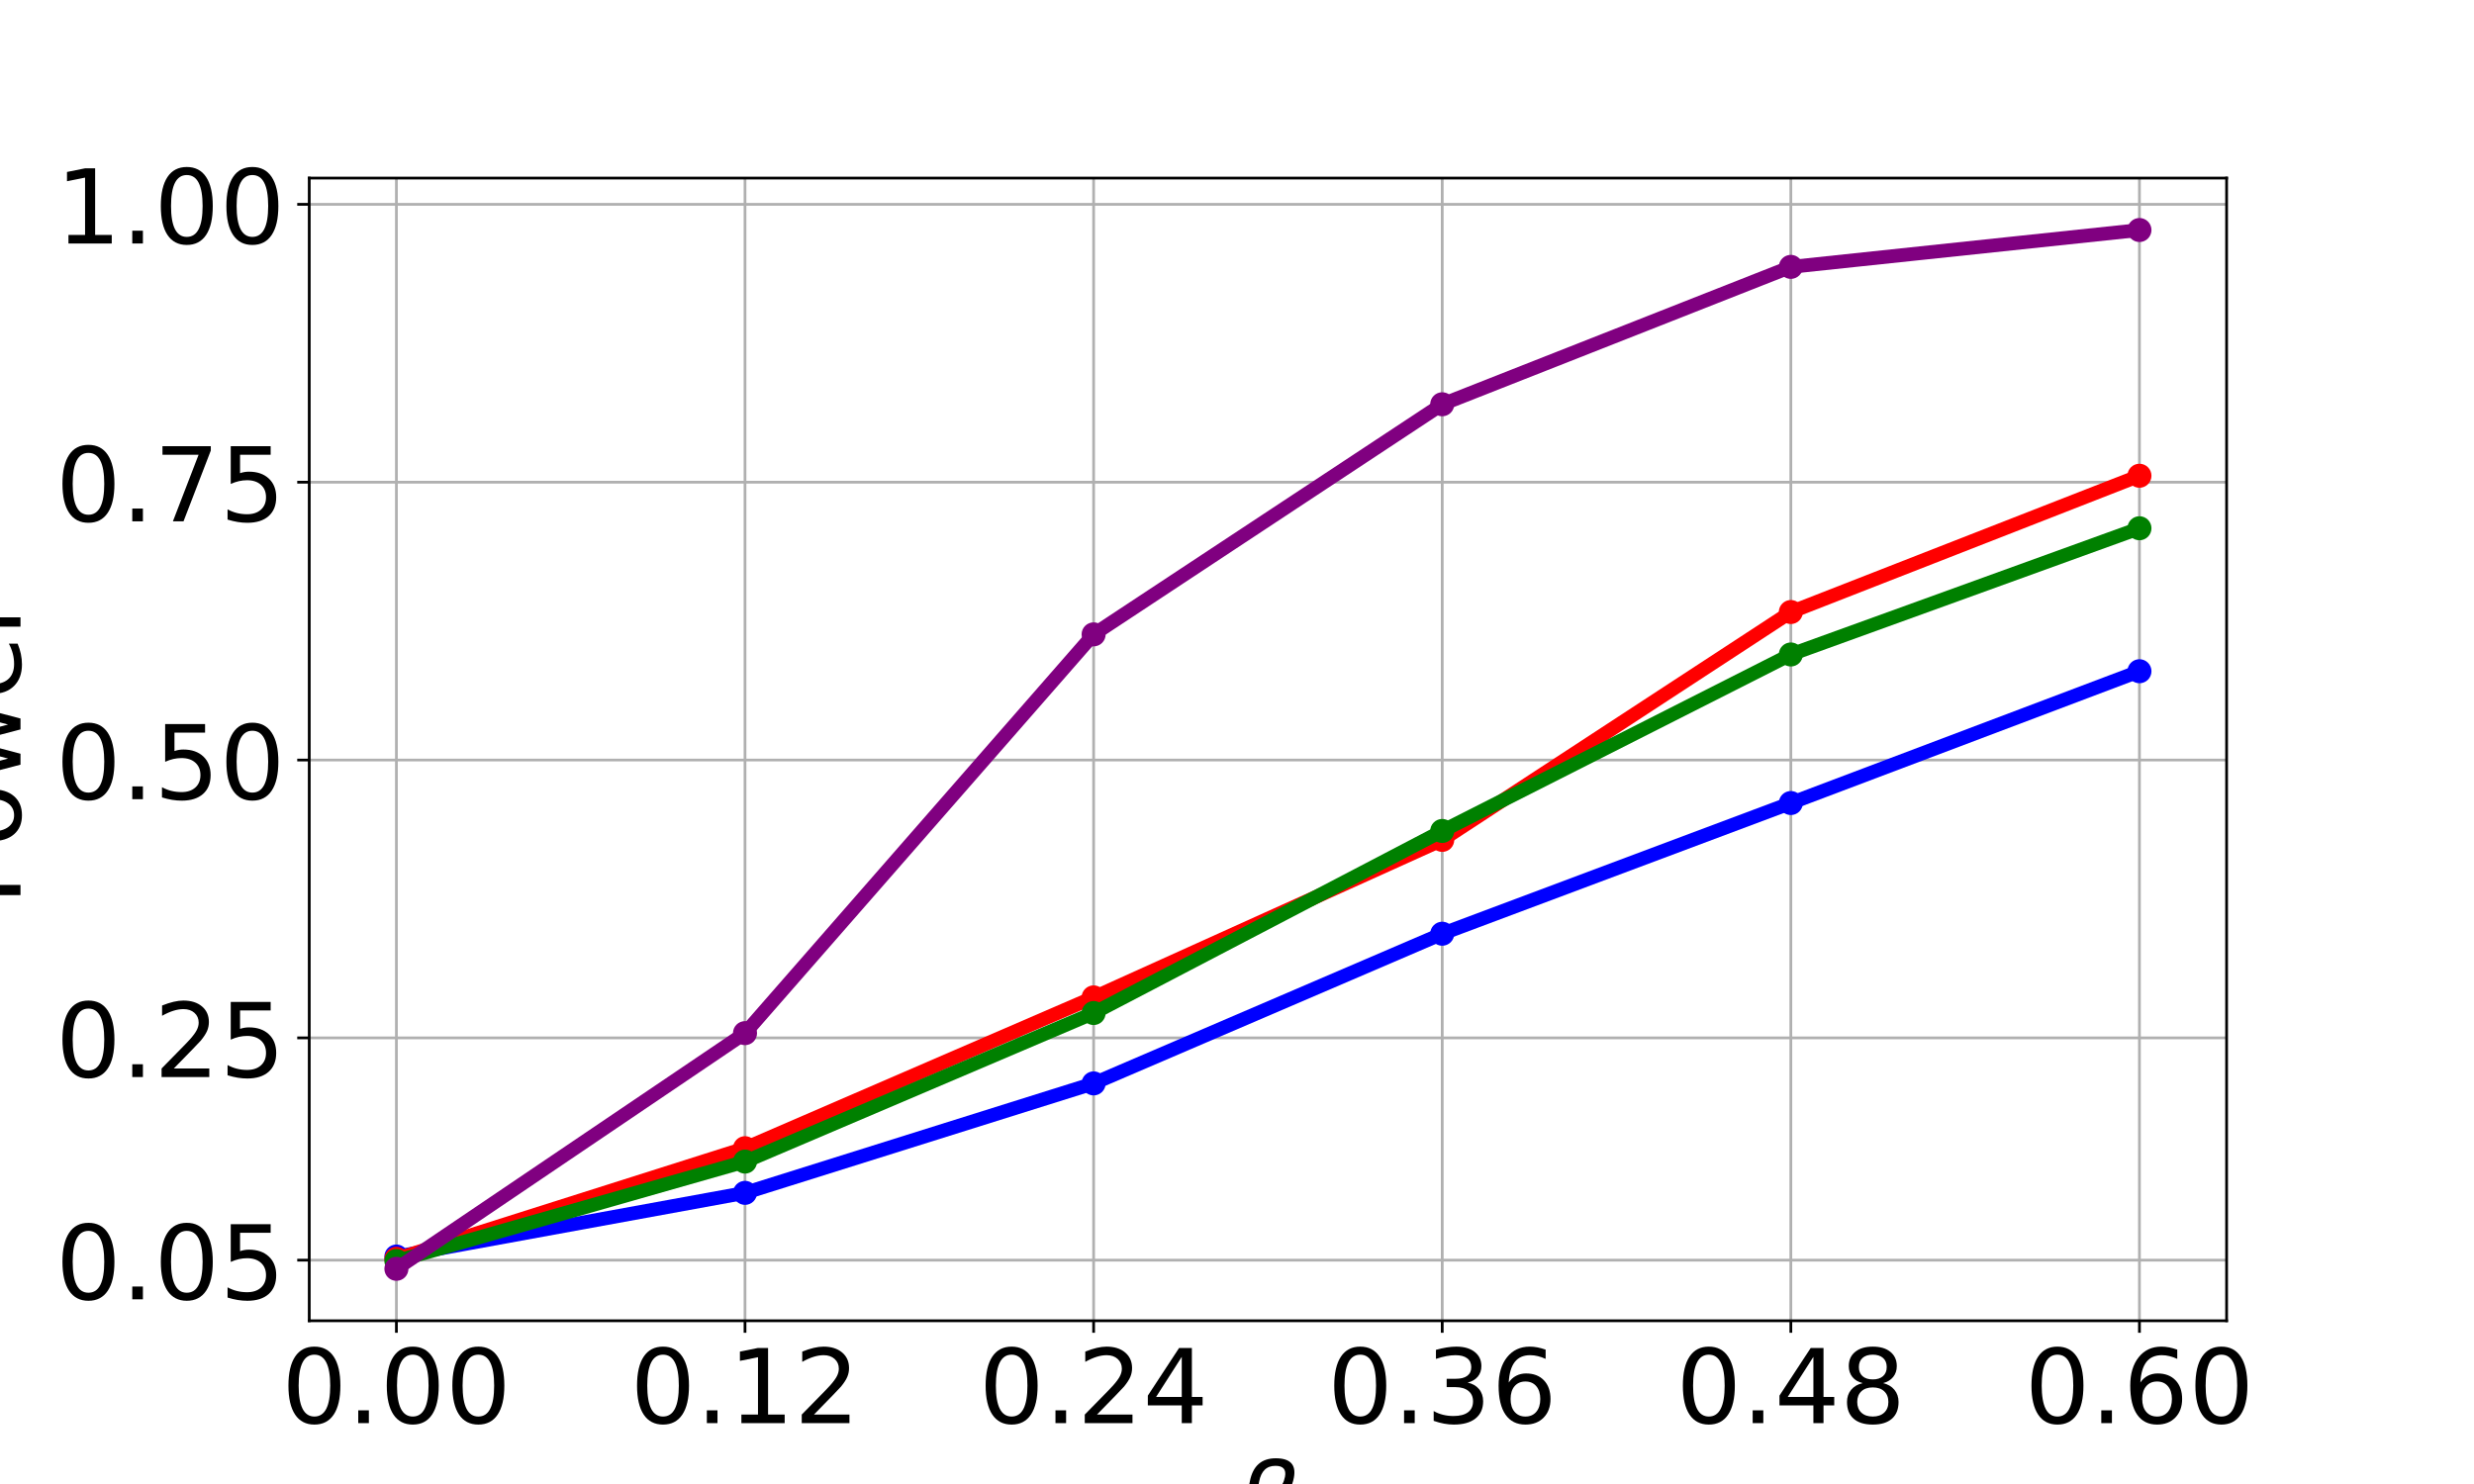
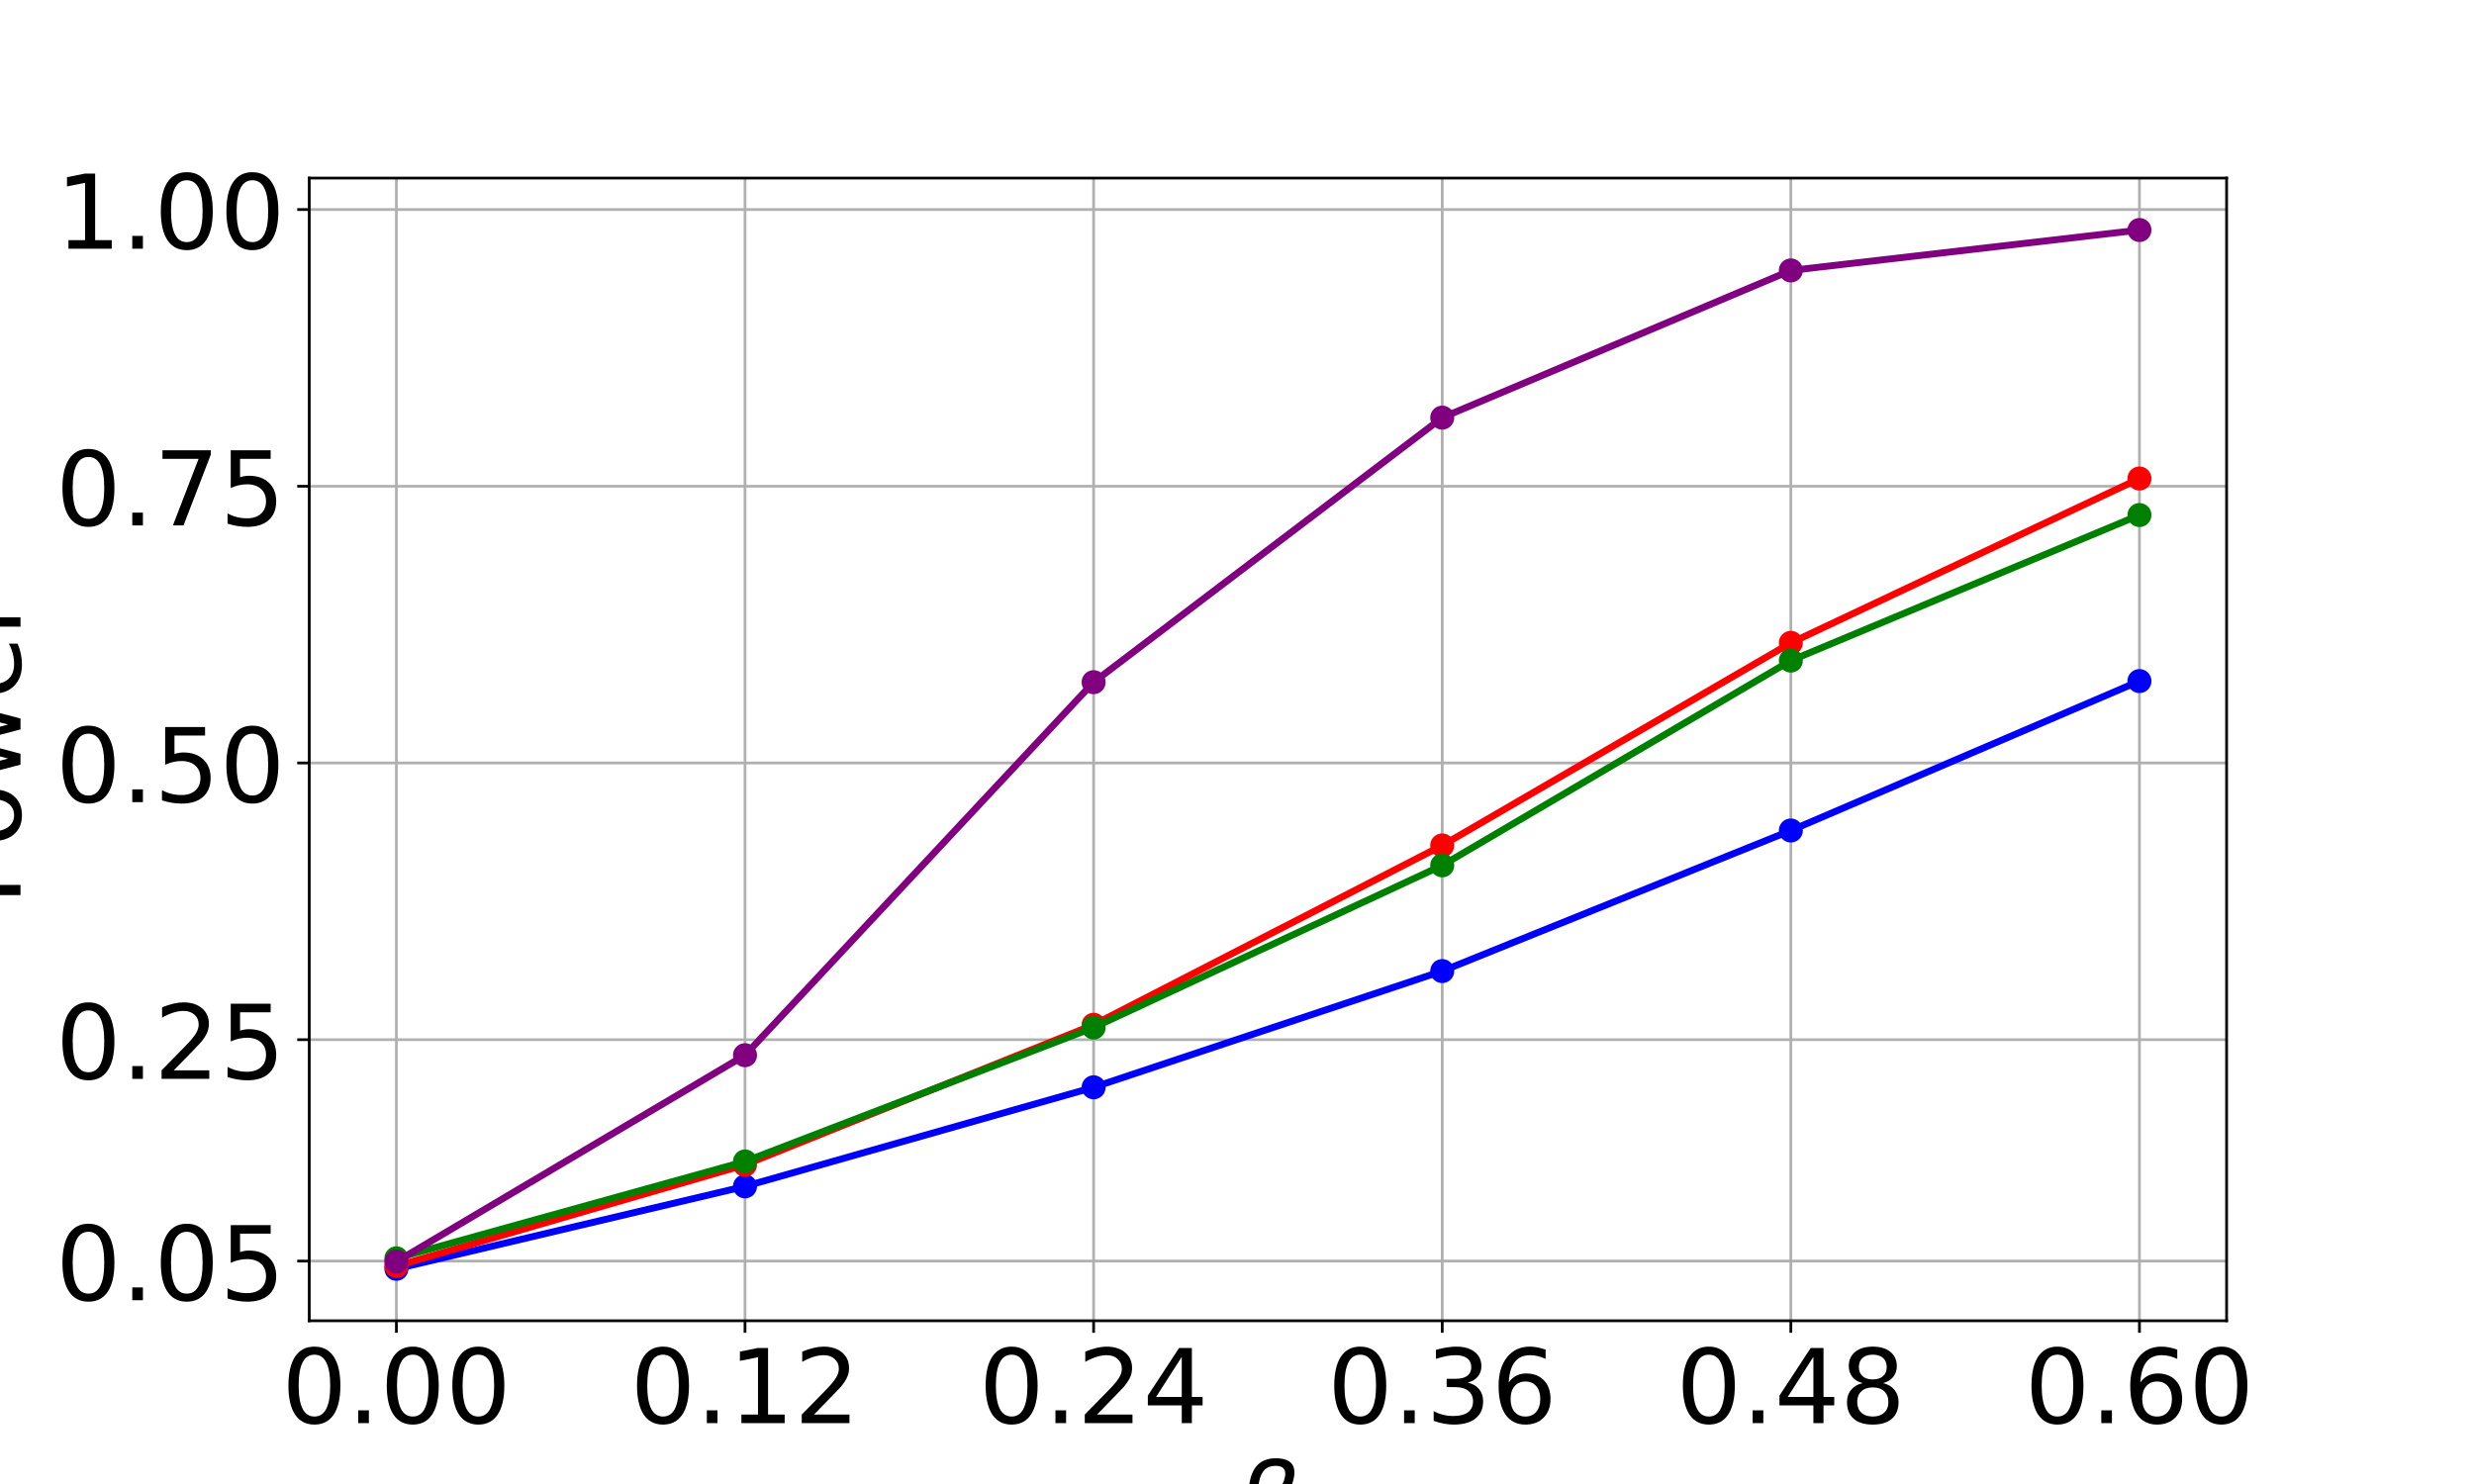
<svg xmlns="http://www.w3.org/2000/svg" xmlns:xlink="http://www.w3.org/1999/xlink" width="720pt" height="432pt" viewBox="0 0 720 432" version="1.1">
  <defs>
    <style type="text/css">*{stroke-linejoin: round; stroke-linecap: butt}</style>
  </defs>
  <g id="figure_1">
    <g id="patch_1">
      <path d="M 0 432  L 720 432  L 720 0  L 0 0  z " style="fill: #ffffff" />
    </g>
    <g id="axes_1">
      <g id="patch_2">
        <path d="M 90 384.48  L 648 384.48  L 648 51.84  L 90 51.84  z " style="fill: #ffffff" />
      </g>
      <g id="matplotlib.axis_1">
        <g id="xtick_1">
          <g id="line2d_1">
-             <path d="M 115.364 384.48  L 115.364 51.84  " clip-path="url(#p236412718e)" style="fill: none; stroke: #b0b0b0; stroke-width: 0.8; stroke-linecap: square" />
+             <path d="M 115.364 384.48  L 115.364 51.84  " clip-path="url(#p0c7e4911d2)" style="fill: none; stroke: #b0b0b0; stroke-width: 0.8; stroke-linecap: square" />
          </g>
          <g id="line2d_2">
            <defs>
-               <path id="mf3af768a9d" d="M 0 0  L 0 3.5  " style="stroke: #000000; stroke-width: 0.8" />
+               <path id="ma0d2a9cfcd" d="M 0 0  L 0 3.5  " style="stroke: #000000; stroke-width: 0.8" />
            </defs>
            <g>
-               <use xlink:href="#mf3af768a9d" x="115.364" y="384.48" style="stroke: #000000; stroke-width: 0.8" />
+               <use xlink:href="#ma0d2a9cfcd" x="115.364" y="384.48" style="stroke: #000000; stroke-width: 0.8" />
            </g>
          </g>
          <g id="text_1">
            <g transform="translate(81.9652 414.2753) scale(0.3 -0.3)">
              <defs>
                <path id="DejaVuSans-30" d="M 2034 4250  Q 1547 4250 1301 3770  Q 1056 3291 1056 2328  Q 1056 1369 1301 889  Q 1547 409 2034 409  Q 2525 409 2770 889  Q 3016 1369 3016 2328  Q 3016 3291 2770 3770  Q 2525 4250 2034 4250  z M 2034 4750  Q 2819 4750 3233 4129  Q 3647 3509 3647 2328  Q 3647 1150 3233 529  Q 2819 -91 2034 -91  Q 1250 -91 836 529  Q 422 1150 422 2328  Q 422 3509 836 4129  Q 1250 4750 2034 4750  z " transform="scale(0.015625)" />
                <path id="DejaVuSans-2e" d="M 684 794  L 1344 794  L 1344 0  L 684 0  L 684 794  z " transform="scale(0.015625)" />
              </defs>
              <use xlink:href="#DejaVuSans-30" />
              <use xlink:href="#DejaVuSans-2e" x="63.623" />
              <use xlink:href="#DejaVuSans-30" x="95.41" />
              <use xlink:href="#DejaVuSans-30" x="159.033" />
            </g>
          </g>
        </g>
        <g id="xtick_2">
          <g id="line2d_3">
-             <path d="M 216.818 384.48  L 216.818 51.84  " clip-path="url(#p236412718e)" style="fill: none; stroke: #b0b0b0; stroke-width: 0.8; stroke-linecap: square" />
+             <path d="M 216.818 384.48  L 216.818 51.84  " clip-path="url(#p0c7e4911d2)" style="fill: none; stroke: #b0b0b0; stroke-width: 0.8; stroke-linecap: square" />
          </g>
          <g id="line2d_4">
            <g>
-               <use xlink:href="#mf3af768a9d" x="216.818" y="384.48" style="stroke: #000000; stroke-width: 0.8" />
+               <use xlink:href="#ma0d2a9cfcd" x="216.818" y="384.48" style="stroke: #000000; stroke-width: 0.8" />
            </g>
          </g>
          <g id="text_2">
            <g transform="translate(183.4197 414.2753) scale(0.3 -0.3)">
              <defs>
                <path id="DejaVuSans-31" d="M 794 531  L 1825 531  L 1825 4091  L 703 3866  L 703 4441  L 1819 4666  L 2450 4666  L 2450 531  L 3481 531  L 3481 0  L 794 0  L 794 531  z " transform="scale(0.015625)" />
                <path id="DejaVuSans-32" d="M 1228 531  L 3431 531  L 3431 0  L 469 0  L 469 531  Q 828 903 1448 1529  Q 2069 2156 2228 2338  Q 2531 2678 2651 2914  Q 2772 3150 2772 3378  Q 2772 3750 2511 3984  Q 2250 4219 1831 4219  Q 1534 4219 1204 4116  Q 875 4013 500 3803  L 500 4441  Q 881 4594 1212 4672  Q 1544 4750 1819 4750  Q 2544 4750 2975 4387  Q 3406 4025 3406 3419  Q 3406 3131 3298 2873  Q 3191 2616 2906 2266  Q 2828 2175 2409 1742  Q 1991 1309 1228 531  z " transform="scale(0.015625)" />
              </defs>
              <use xlink:href="#DejaVuSans-30" />
              <use xlink:href="#DejaVuSans-2e" x="63.623" />
              <use xlink:href="#DejaVuSans-31" x="95.41" />
              <use xlink:href="#DejaVuSans-32" x="159.033" />
            </g>
          </g>
        </g>
        <g id="xtick_3">
          <g id="line2d_5">
-             <path d="M 318.273 384.48  L 318.273 51.84  " clip-path="url(#p236412718e)" style="fill: none; stroke: #b0b0b0; stroke-width: 0.8; stroke-linecap: square" />
+             <path d="M 318.273 384.48  L 318.273 51.84  " clip-path="url(#p0c7e4911d2)" style="fill: none; stroke: #b0b0b0; stroke-width: 0.8; stroke-linecap: square" />
          </g>
          <g id="line2d_6">
            <g>
-               <use xlink:href="#mf3af768a9d" x="318.273" y="384.48" style="stroke: #000000; stroke-width: 0.8" />
+               <use xlink:href="#ma0d2a9cfcd" x="318.273" y="384.48" style="stroke: #000000; stroke-width: 0.8" />
            </g>
          </g>
          <g id="text_3">
            <g transform="translate(284.8743 414.2753) scale(0.3 -0.3)">
              <defs>
                <path id="DejaVuSans-34" d="M 2419 4116  L 825 1625  L 2419 1625  L 2419 4116  z M 2253 4666  L 3047 4666  L 3047 1625  L 3713 1625  L 3713 1100  L 3047 1100  L 3047 0  L 2419 0  L 2419 1100  L 313 1100  L 313 1709  L 2253 4666  z " transform="scale(0.015625)" />
              </defs>
              <use xlink:href="#DejaVuSans-30" />
              <use xlink:href="#DejaVuSans-2e" x="63.623" />
              <use xlink:href="#DejaVuSans-32" x="95.41" />
              <use xlink:href="#DejaVuSans-34" x="159.033" />
            </g>
          </g>
        </g>
        <g id="xtick_4">
          <g id="line2d_7">
-             <path d="M 419.727 384.48  L 419.727 51.84  " clip-path="url(#p236412718e)" style="fill: none; stroke: #b0b0b0; stroke-width: 0.8; stroke-linecap: square" />
+             <path d="M 419.727 384.48  L 419.727 51.84  " clip-path="url(#p0c7e4911d2)" style="fill: none; stroke: #b0b0b0; stroke-width: 0.8; stroke-linecap: square" />
          </g>
          <g id="line2d_8">
            <g>
-               <use xlink:href="#mf3af768a9d" x="419.727" y="384.48" style="stroke: #000000; stroke-width: 0.8" />
+               <use xlink:href="#ma0d2a9cfcd" x="419.727" y="384.48" style="stroke: #000000; stroke-width: 0.8" />
            </g>
          </g>
          <g id="text_4">
            <g transform="translate(386.3288 414.2753) scale(0.3 -0.3)">
              <defs>
                <path id="DejaVuSans-33" d="M 2597 2516  Q 3050 2419 3304 2112  Q 3559 1806 3559 1356  Q 3559 666 3084 287  Q 2609 -91 1734 -91  Q 1441 -91 1130 -33  Q 819 25 488 141  L 488 750  Q 750 597 1062 519  Q 1375 441 1716 441  Q 2309 441 2620 675  Q 2931 909 2931 1356  Q 2931 1769 2642 2001  Q 2353 2234 1838 2234  L 1294 2234  L 1294 2753  L 1863 2753  Q 2328 2753 2575 2939  Q 2822 3125 2822 3475  Q 2822 3834 2567 4026  Q 2313 4219 1838 4219  Q 1578 4219 1281 4162  Q 984 4106 628 3988  L 628 4550  Q 988 4650 1302 4700  Q 1616 4750 1894 4750  Q 2613 4750 3031 4423  Q 3450 4097 3450 3541  Q 3450 3153 3228 2886  Q 3006 2619 2597 2516  z " transform="scale(0.015625)" />
                <path id="DejaVuSans-36" d="M 2113 2584  Q 1688 2584 1439 2293  Q 1191 2003 1191 1497  Q 1191 994 1439 701  Q 1688 409 2113 409  Q 2538 409 2786 701  Q 3034 994 3034 1497  Q 3034 2003 2786 2293  Q 2538 2584 2113 2584  z M 3366 4563  L 3366 3988  Q 3128 4100 2886 4159  Q 2644 4219 2406 4219  Q 1781 4219 1451 3797  Q 1122 3375 1075 2522  Q 1259 2794 1537 2939  Q 1816 3084 2150 3084  Q 2853 3084 3261 2657  Q 3669 2231 3669 1497  Q 3669 778 3244 343  Q 2819 -91 2113 -91  Q 1303 -91 875 529  Q 447 1150 447 2328  Q 447 3434 972 4092  Q 1497 4750 2381 4750  Q 2619 4750 2861 4703  Q 3103 4656 3366 4563  z " transform="scale(0.015625)" />
              </defs>
              <use xlink:href="#DejaVuSans-30" />
              <use xlink:href="#DejaVuSans-2e" x="63.623" />
              <use xlink:href="#DejaVuSans-33" x="95.41" />
              <use xlink:href="#DejaVuSans-36" x="159.033" />
            </g>
          </g>
        </g>
        <g id="xtick_5">
          <g id="line2d_9">
-             <path d="M 521.182 384.48  L 521.182 51.84  " clip-path="url(#p236412718e)" style="fill: none; stroke: #b0b0b0; stroke-width: 0.8; stroke-linecap: square" />
+             <path d="M 521.182 384.48  L 521.182 51.84  " clip-path="url(#p0c7e4911d2)" style="fill: none; stroke: #b0b0b0; stroke-width: 0.8; stroke-linecap: square" />
          </g>
          <g id="line2d_10">
            <g>
-               <use xlink:href="#mf3af768a9d" x="521.182" y="384.48" style="stroke: #000000; stroke-width: 0.8" />
+               <use xlink:href="#ma0d2a9cfcd" x="521.182" y="384.48" style="stroke: #000000; stroke-width: 0.8" />
            </g>
          </g>
          <g id="text_5">
            <g transform="translate(487.7834 414.2753) scale(0.3 -0.3)">
              <defs>
                <path id="DejaVuSans-38" d="M 2034 2216  Q 1584 2216 1326 1975  Q 1069 1734 1069 1313  Q 1069 891 1326 650  Q 1584 409 2034 409  Q 2484 409 2743 651  Q 3003 894 3003 1313  Q 3003 1734 2745 1975  Q 2488 2216 2034 2216  z M 1403 2484  Q 997 2584 770 2862  Q 544 3141 544 3541  Q 544 4100 942 4425  Q 1341 4750 2034 4750  Q 2731 4750 3128 4425  Q 3525 4100 3525 3541  Q 3525 3141 3298 2862  Q 3072 2584 2669 2484  Q 3125 2378 3379 2068  Q 3634 1759 3634 1313  Q 3634 634 3220 271  Q 2806 -91 2034 -91  Q 1263 -91 848 271  Q 434 634 434 1313  Q 434 1759 690 2068  Q 947 2378 1403 2484  z M 1172 3481  Q 1172 3119 1398 2916  Q 1625 2713 2034 2713  Q 2441 2713 2670 2916  Q 2900 3119 2900 3481  Q 2900 3844 2670 4047  Q 2441 4250 2034 4250  Q 1625 4250 1398 4047  Q 1172 3844 1172 3481  z " transform="scale(0.015625)" />
              </defs>
              <use xlink:href="#DejaVuSans-30" />
              <use xlink:href="#DejaVuSans-2e" x="63.623" />
              <use xlink:href="#DejaVuSans-34" x="95.41" />
              <use xlink:href="#DejaVuSans-38" x="159.033" />
            </g>
          </g>
        </g>
        <g id="xtick_6">
          <g id="line2d_11">
-             <path d="M 622.636 384.48  L 622.636 51.84  " clip-path="url(#p236412718e)" style="fill: none; stroke: #b0b0b0; stroke-width: 0.8; stroke-linecap: square" />
+             <path d="M 622.636 384.48  L 622.636 51.84  " clip-path="url(#p0c7e4911d2)" style="fill: none; stroke: #b0b0b0; stroke-width: 0.8; stroke-linecap: square" />
          </g>
          <g id="line2d_12">
            <g>
-               <use xlink:href="#mf3af768a9d" x="622.636" y="384.48" style="stroke: #000000; stroke-width: 0.8" />
+               <use xlink:href="#ma0d2a9cfcd" x="622.636" y="384.48" style="stroke: #000000; stroke-width: 0.8" />
            </g>
          </g>
          <g id="text_6">
            <g transform="translate(589.2379 414.2753) scale(0.3 -0.3)">
              <use xlink:href="#DejaVuSans-30" />
              <use xlink:href="#DejaVuSans-2e" x="63.623" />
              <use xlink:href="#DejaVuSans-36" x="95.41" />
              <use xlink:href="#DejaVuSans-30" x="159.033" />
            </g>
          </g>
        </g>
        <g id="text_7">
          <g transform="translate(359.4 447.6144) scale(0.3 -0.3)">
            <defs>
              <path id="DejaVuSans-Oblique-3b2" d="M 872 216  L 572 -1331  L -6 -1331  L 928 3478  Q 1206 4903 2538 4903  Q 3888 4903 3659 3700  Q 3503 2844 2894 2531  Q 3713 2250 3553 1416  Q 3272 -69 1759 -66  Q 1097 -63 872 216  z M 1019 966  Q 1259 422 1875 425  Q 2775 425 2966 1406  Q 3138 2288 1675 2219  L 1778 2750  Q 2909 2731 3106 3750  Q 3241 4438 2509 4434  Q 1691 4434 1503 3459  L 1019 966  z " transform="scale(0.015625)" />
            </defs>
            <use xlink:href="#DejaVuSans-Oblique-3b2" transform="translate(0 0.390625)" />
          </g>
        </g>
      </g>
      <g id="matplotlib.axis_2">
        <g id="ytick_1">
          <g id="line2d_13">
-             <path d="M 90 302.133  L 648 302.133  " clip-path="url(#p236412718e)" style="fill: none; stroke: #b0b0b0; stroke-width: 0.8; stroke-linecap: square" />
+             <path d="M 90 302.661  L 648 302.661  " clip-path="url(#p0c7e4911d2)" style="fill: none; stroke: #b0b0b0; stroke-width: 0.8; stroke-linecap: square" />
          </g>
          <g id="line2d_14">
            <defs>
-               <path id="m9c028bab75" d="M 0 0  L -3.5 0  " style="stroke: #000000; stroke-width: 0.8" />
+               <path id="md05ab7b2bf" d="M 0 0  L -3.5 0  " style="stroke: #000000; stroke-width: 0.8" />
            </defs>
            <g>
-               <use xlink:href="#m9c028bab75" x="90" y="302.133" style="stroke: #000000; stroke-width: 0.8" />
+               <use xlink:href="#md05ab7b2bf" x="90" y="302.661" style="stroke: #000000; stroke-width: 0.8" />
            </g>
          </g>
          <g id="text_8">
-             <g transform="translate(16.20312 313.5306) scale(0.3 -0.3)">
+             <g transform="translate(16.20312 314.0589) scale(0.3 -0.3)">
              <defs>
                <path id="DejaVuSans-35" d="M 691 4666  L 3169 4666  L 3169 4134  L 1269 4134  L 1269 2991  Q 1406 3038 1543 3061  Q 1681 3084 1819 3084  Q 2600 3084 3056 2656  Q 3513 2228 3513 1497  Q 3513 744 3044 326  Q 2575 -91 1722 -91  Q 1428 -91 1123 -41  Q 819 9 494 109  L 494 744  Q 775 591 1075 516  Q 1375 441 1709 441  Q 2250 441 2565 725  Q 2881 1009 2881 1497  Q 2881 1984 2565 2268  Q 2250 2553 1709 2553  Q 1456 2553 1204 2497  Q 953 2441 691 2322  L 691 4666  z " transform="scale(0.015625)" />
              </defs>
              <use xlink:href="#DejaVuSans-30" />
              <use xlink:href="#DejaVuSans-2e" x="63.623" />
              <use xlink:href="#DejaVuSans-32" x="95.41" />
              <use xlink:href="#DejaVuSans-35" x="159.033" />
            </g>
          </g>
        </g>
        <g id="ytick_2">
          <g id="line2d_15">
-             <path d="M 90 221.249  L 648 221.249  " clip-path="url(#p236412718e)" style="fill: none; stroke: #b0b0b0; stroke-width: 0.8; stroke-linecap: square" />
+             <path d="M 90 222.107  L 648 222.107  " clip-path="url(#p0c7e4911d2)" style="fill: none; stroke: #b0b0b0; stroke-width: 0.8; stroke-linecap: square" />
          </g>
          <g id="line2d_16">
            <g>
-               <use xlink:href="#m9c028bab75" x="90" y="221.249" style="stroke: #000000; stroke-width: 0.8" />
+               <use xlink:href="#md05ab7b2bf" x="90" y="222.107" style="stroke: #000000; stroke-width: 0.8" />
            </g>
          </g>
          <g id="text_9">
-             <g transform="translate(16.20312 232.6467) scale(0.3 -0.3)">
+             <g transform="translate(16.20312 233.5048) scale(0.3 -0.3)">
              <use xlink:href="#DejaVuSans-30" />
              <use xlink:href="#DejaVuSans-2e" x="63.623" />
              <use xlink:href="#DejaVuSans-35" x="95.41" />
              <use xlink:href="#DejaVuSans-30" x="159.033" />
            </g>
          </g>
        </g>
        <g id="ytick_3">
          <g id="line2d_17">
-             <path d="M 90 140.365  L 648 140.365  " clip-path="url(#p236412718e)" style="fill: none; stroke: #b0b0b0; stroke-width: 0.8; stroke-linecap: square" />
+             <path d="M 90 141.553  L 648 141.553  " clip-path="url(#p0c7e4911d2)" style="fill: none; stroke: #b0b0b0; stroke-width: 0.8; stroke-linecap: square" />
          </g>
          <g id="line2d_18">
            <g>
-               <use xlink:href="#m9c028bab75" x="90" y="140.365" style="stroke: #000000; stroke-width: 0.8" />
+               <use xlink:href="#md05ab7b2bf" x="90" y="141.553" style="stroke: #000000; stroke-width: 0.8" />
            </g>
          </g>
          <g id="text_10">
-             <g transform="translate(16.20312 151.7628) scale(0.3 -0.3)">
+             <g transform="translate(16.20312 152.9507) scale(0.3 -0.3)">
              <defs>
                <path id="DejaVuSans-37" d="M 525 4666  L 3525 4666  L 3525 4397  L 1831 0  L 1172 0  L 2766 4134  L 525 4134  L 525 4666  z " transform="scale(0.015625)" />
              </defs>
              <use xlink:href="#DejaVuSans-30" />
              <use xlink:href="#DejaVuSans-2e" x="63.623" />
              <use xlink:href="#DejaVuSans-37" x="95.41" />
              <use xlink:href="#DejaVuSans-35" x="159.033" />
            </g>
          </g>
        </g>
        <g id="ytick_4">
          <g id="line2d_19">
-             <path d="M 90 59.481  L 648 59.481  " clip-path="url(#p236412718e)" style="fill: none; stroke: #b0b0b0; stroke-width: 0.8; stroke-linecap: square" />
+             <path d="M 90 60.999  L 648 60.999  " clip-path="url(#p0c7e4911d2)" style="fill: none; stroke: #b0b0b0; stroke-width: 0.8; stroke-linecap: square" />
          </g>
          <g id="line2d_20">
            <g>
-               <use xlink:href="#m9c028bab75" x="90" y="59.481" style="stroke: #000000; stroke-width: 0.8" />
+               <use xlink:href="#md05ab7b2bf" x="90" y="60.999" style="stroke: #000000; stroke-width: 0.8" />
            </g>
          </g>
          <g id="text_11">
-             <g transform="translate(16.20312 70.87895) scale(0.3 -0.3)">
+             <g transform="translate(16.20312 72.39665) scale(0.3 -0.3)">
              <use xlink:href="#DejaVuSans-31" />
              <use xlink:href="#DejaVuSans-2e" x="63.623" />
              <use xlink:href="#DejaVuSans-30" x="95.41" />
              <use xlink:href="#DejaVuSans-30" x="159.033" />
            </g>
          </g>
        </g>
        <g id="ytick_5">
          <g id="line2d_21">
-             <path d="M 90 366.84  L 648 366.84  " clip-path="url(#p236412718e)" style="fill: none; stroke: #b0b0b0; stroke-width: 0.8; stroke-linecap: square" />
+             <path d="M 90 367.104  L 648 367.104  " clip-path="url(#p0c7e4911d2)" style="fill: none; stroke: #b0b0b0; stroke-width: 0.8; stroke-linecap: square" />
          </g>
          <g id="line2d_22">
            <g>
-               <use xlink:href="#m9c028bab75" x="90" y="366.84" style="stroke: #000000; stroke-width: 0.8" />
+               <use xlink:href="#md05ab7b2bf" x="90" y="367.104" style="stroke: #000000; stroke-width: 0.8" />
            </g>
          </g>
          <g id="text_12">
-             <g transform="translate(16.20312 378.2377) scale(0.3 -0.3)">
+             <g transform="translate(16.20312 378.5021) scale(0.3 -0.3)">
              <use xlink:href="#DejaVuSans-30" />
              <use xlink:href="#DejaVuSans-2e" x="63.623" />
              <use xlink:href="#DejaVuSans-30" x="95.41" />
              <use xlink:href="#DejaVuSans-35" x="159.033" />
            </g>
          </g>
        </g>
        <g id="text_13">
          <g transform="translate(5.964062 263.5022) rotate(-90) scale(0.3 -0.3)">
            <defs>
              <path id="DejaVuSans-50" d="M 1259 4147  L 1259 2394  L 2053 2394  Q 2494 2394 2734 2622  Q 2975 2850 2975 3272  Q 2975 3691 2734 3919  Q 2494 4147 2053 4147  L 1259 4147  z M 628 4666  L 2053 4666  Q 2838 4666 3239 4311  Q 3641 3956 3641 3272  Q 3641 2581 3239 2228  Q 2838 1875 2053 1875  L 1259 1875  L 1259 0  L 628 0  L 628 4666  z " transform="scale(0.015625)" />
              <path id="DejaVuSans-6f" d="M 1959 3097  Q 1497 3097 1228 2736  Q 959 2375 959 1747  Q 959 1119 1226 758  Q 1494 397 1959 397  Q 2419 397 2687 759  Q 2956 1122 2956 1747  Q 2956 2369 2687 2733  Q 2419 3097 1959 3097  z M 1959 3584  Q 2709 3584 3137 3096  Q 3566 2609 3566 1747  Q 3566 888 3137 398  Q 2709 -91 1959 -91  Q 1206 -91 779 398  Q 353 888 353 1747  Q 353 2609 779 3096  Q 1206 3584 1959 3584  z " transform="scale(0.015625)" />
              <path id="DejaVuSans-77" d="M 269 3500  L 844 3500  L 1563 769  L 2278 3500  L 2956 3500  L 3675 769  L 4391 3500  L 4966 3500  L 4050 0  L 3372 0  L 2619 2869  L 1863 0  L 1184 0  L 269 3500  z " transform="scale(0.015625)" />
              <path id="DejaVuSans-65" d="M 3597 1894  L 3597 1613  L 953 1613  Q 991 1019 1311 708  Q 1631 397 2203 397  Q 2534 397 2845 478  Q 3156 559 3463 722  L 3463 178  Q 3153 47 2828 -22  Q 2503 -91 2169 -91  Q 1331 -91 842 396  Q 353 884 353 1716  Q 353 2575 817 3079  Q 1281 3584 2069 3584  Q 2775 3584 3186 3129  Q 3597 2675 3597 1894  z M 3022 2063  Q 3016 2534 2758 2815  Q 2500 3097 2075 3097  Q 1594 3097 1305 2825  Q 1016 2553 972 2059  L 3022 2063  z " transform="scale(0.015625)" />
              <path id="DejaVuSans-72" d="M 2631 2963  Q 2534 3019 2420 3045  Q 2306 3072 2169 3072  Q 1681 3072 1420 2755  Q 1159 2438 1159 1844  L 1159 0  L 581 0  L 581 3500  L 1159 3500  L 1159 2956  Q 1341 3275 1631 3429  Q 1922 3584 2338 3584  Q 2397 3584 2469 3576  Q 2541 3569 2628 3553  L 2631 2963  z " transform="scale(0.015625)" />
            </defs>
            <use xlink:href="#DejaVuSans-50" />
            <use xlink:href="#DejaVuSans-6f" x="56.678" />
            <use xlink:href="#DejaVuSans-77" x="117.859" />
            <use xlink:href="#DejaVuSans-65" x="199.646" />
            <use xlink:href="#DejaVuSans-72" x="261.17" />
          </g>
        </g>
      </g>
      <g id="line2d_23">
-         <path d="M 115.364 365.783  L 216.818 347.249  L 318.273 315.383  L 419.727 271.812  L 521.182 233.768  L 622.636 195.399  " clip-path="url(#p236412718e)" style="fill: none; stroke: #0000ff; stroke-width: 4; stroke-linecap: square" />
+         <path d="M 115.364 369.36  L 216.818 345.355  L 318.273 316.517  L 419.727 282.684  L 521.182 241.762  L 622.636 198.263  " clip-path="url(#p0c7e4911d2)" style="fill: none; stroke: #0000ff; stroke-width: 2; stroke-linecap: square" />
        <defs>
-           <path id="mfd827bd899" d="M 0 3  C 0.796 3 1.559 2.684 2.121 2.121  C 2.684 1.559 3 0.796 3 0  C 3 -0.796 2.684 -1.559 2.121 -2.121  C 1.559 -2.684 0.796 -3 0 -3  C -0.796 -3 -1.559 -2.684 -2.121 -2.121  C -2.684 -1.559 -3 -0.796 -3 0  C -3 0.796 -2.684 1.559 -2.121 2.121  C -1.559 2.684 -0.796 3 0 3  z " style="stroke: #0000ff" />
+           <path id="ma704b4df18" d="M 0 3  C 0.796 3 1.559 2.684 2.121 2.121  C 2.684 1.559 3 0.796 3 0  C 3 -0.796 2.684 -1.559 2.121 -2.121  C 1.559 -2.684 0.796 -3 0 -3  C -0.796 -3 -1.559 -2.684 -2.121 -2.121  C -2.684 -1.559 -3 -0.796 -3 0  C -3 0.796 -2.684 1.559 -2.121 2.121  C -1.559 2.684 -0.796 3 0 3  z " style="stroke: #0000ff" />
        </defs>
-         <g clip-path="url(#p236412718e)">
-           <use xlink:href="#mfd827bd899" x="115.364" y="365.783" style="fill: #0000ff; stroke: #0000ff" />
-           <use xlink:href="#mfd827bd899" x="216.818" y="347.249" style="fill: #0000ff; stroke: #0000ff" />
-           <use xlink:href="#mfd827bd899" x="318.273" y="315.383" style="fill: #0000ff; stroke: #0000ff" />
-           <use xlink:href="#mfd827bd899" x="419.727" y="271.812" style="fill: #0000ff; stroke: #0000ff" />
-           <use xlink:href="#mfd827bd899" x="521.182" y="233.768" style="fill: #0000ff; stroke: #0000ff" />
-           <use xlink:href="#mfd827bd899" x="622.636" y="195.399" style="fill: #0000ff; stroke: #0000ff" />
+         <g clip-path="url(#p0c7e4911d2)">
+           <use xlink:href="#ma704b4df18" x="115.364" y="369.36" style="fill: #0000ff; stroke: #0000ff" />
+           <use xlink:href="#ma704b4df18" x="216.818" y="345.355" style="fill: #0000ff; stroke: #0000ff" />
+           <use xlink:href="#ma704b4df18" x="318.273" y="316.517" style="fill: #0000ff; stroke: #0000ff" />
+           <use xlink:href="#ma704b4df18" x="419.727" y="282.684" style="fill: #0000ff; stroke: #0000ff" />
+           <use xlink:href="#ma704b4df18" x="521.182" y="241.762" style="fill: #0000ff; stroke: #0000ff" />
+           <use xlink:href="#ma704b4df18" x="622.636" y="198.263" style="fill: #0000ff; stroke: #0000ff" />
        </g>
      </g>
      <g id="line2d_24">
-         <path d="M 115.364 366.434  L 216.818 334.243  L 318.273 290.346  L 419.727 244.498  L 521.182 178.165  L 622.636 138.495  " clip-path="url(#p236412718e)" style="fill: none; stroke: #ff0000; stroke-width: 4; stroke-linecap: square" />
+         <path d="M 115.364 368.554  L 216.818 339.072  L 318.273 298.311  L 419.727 246.112  L 521.182 187.147  L 622.636 139.298  " clip-path="url(#p0c7e4911d2)" style="fill: none; stroke: #ff0000; stroke-width: 2; stroke-linecap: square" />
        <defs>
-           <path id="m772130e9a2" d="M 0 3  C 0.796 3 1.559 2.684 2.121 2.121  C 2.684 1.559 3 0.796 3 0  C 3 -0.796 2.684 -1.559 2.121 -2.121  C 1.559 -2.684 0.796 -3 0 -3  C -0.796 -3 -1.559 -2.684 -2.121 -2.121  C -2.684 -1.559 -3 -0.796 -3 0  C -3 0.796 -2.684 1.559 -2.121 2.121  C -1.559 2.684 -0.796 3 0 3  z " style="stroke: #ff0000" />
+           <path id="mb2bfd2a02f" d="M 0 3  C 0.796 3 1.559 2.684 2.121 2.121  C 2.684 1.559 3 0.796 3 0  C 3 -0.796 2.684 -1.559 2.121 -2.121  C 1.559 -2.684 0.796 -3 0 -3  C -0.796 -3 -1.559 -2.684 -2.121 -2.121  C -2.684 -1.559 -3 -0.796 -3 0  C -3 0.796 -2.684 1.559 -2.121 2.121  C -1.559 2.684 -0.796 3 0 3  z " style="stroke: #ff0000" />
        </defs>
-         <g clip-path="url(#p236412718e)">
-           <use xlink:href="#m772130e9a2" x="115.364" y="366.434" style="fill: #ff0000; stroke: #ff0000" />
-           <use xlink:href="#m772130e9a2" x="216.818" y="334.243" style="fill: #ff0000; stroke: #ff0000" />
-           <use xlink:href="#m772130e9a2" x="318.273" y="290.346" style="fill: #ff0000; stroke: #ff0000" />
-           <use xlink:href="#m772130e9a2" x="419.727" y="244.498" style="fill: #ff0000; stroke: #ff0000" />
-           <use xlink:href="#m772130e9a2" x="521.182" y="178.165" style="fill: #ff0000; stroke: #ff0000" />
-           <use xlink:href="#m772130e9a2" x="622.636" y="138.495" style="fill: #ff0000; stroke: #ff0000" />
+         <g clip-path="url(#p0c7e4911d2)">
+           <use xlink:href="#mb2bfd2a02f" x="115.364" y="368.554" style="fill: #ff0000; stroke: #ff0000" />
+           <use xlink:href="#mb2bfd2a02f" x="216.818" y="339.072" style="fill: #ff0000; stroke: #ff0000" />
+           <use xlink:href="#mb2bfd2a02f" x="318.273" y="298.311" style="fill: #ff0000; stroke: #ff0000" />
+           <use xlink:href="#mb2bfd2a02f" x="419.727" y="246.112" style="fill: #ff0000; stroke: #ff0000" />
+           <use xlink:href="#mb2bfd2a02f" x="521.182" y="187.147" style="fill: #ff0000; stroke: #ff0000" />
+           <use xlink:href="#mb2bfd2a02f" x="622.636" y="139.298" style="fill: #ff0000; stroke: #ff0000" />
        </g>
      </g>
      <g id="line2d_25">
-         <path d="M 115.364 367.084  L 216.818 338.145  L 318.273 294.898  L 419.727 241.897  L 521.182 190.521  L 622.636 153.778  " clip-path="url(#p236412718e)" style="fill: none; stroke: #008000; stroke-width: 4; stroke-linecap: square" />
+         <path d="M 115.364 366.299  L 216.818 338.105  L 318.273 299.117  L 419.727 251.912  L 521.182 192.302  L 622.636 149.931  " clip-path="url(#p0c7e4911d2)" style="fill: none; stroke: #008000; stroke-width: 2; stroke-linecap: square" />
        <defs>
-           <path id="m634d27ba21" d="M 0 3  C 0.796 3 1.559 2.684 2.121 2.121  C 2.684 1.559 3 0.796 3 0  C 3 -0.796 2.684 -1.559 2.121 -2.121  C 1.559 -2.684 0.796 -3 0 -3  C -0.796 -3 -1.559 -2.684 -2.121 -2.121  C -2.684 -1.559 -3 -0.796 -3 0  C -3 0.796 -2.684 1.559 -2.121 2.121  C -1.559 2.684 -0.796 3 0 3  z " style="stroke: #008000" />
+           <path id="mdbd8b5cadc" d="M 0 3  C 0.796 3 1.559 2.684 2.121 2.121  C 2.684 1.559 3 0.796 3 0  C 3 -0.796 2.684 -1.559 2.121 -2.121  C 1.559 -2.684 0.796 -3 0 -3  C -0.796 -3 -1.559 -2.684 -2.121 -2.121  C -2.684 -1.559 -3 -0.796 -3 0  C -3 0.796 -2.684 1.559 -2.121 2.121  C -1.559 2.684 -0.796 3 0 3  z " style="stroke: #008000" />
        </defs>
-         <g clip-path="url(#p236412718e)">
-           <use xlink:href="#m634d27ba21" x="115.364" y="367.084" style="fill: #008000; stroke: #008000" />
-           <use xlink:href="#m634d27ba21" x="216.818" y="338.145" style="fill: #008000; stroke: #008000" />
-           <use xlink:href="#m634d27ba21" x="318.273" y="294.898" style="fill: #008000; stroke: #008000" />
-           <use xlink:href="#m634d27ba21" x="419.727" y="241.897" style="fill: #008000; stroke: #008000" />
-           <use xlink:href="#m634d27ba21" x="521.182" y="190.521" style="fill: #008000; stroke: #008000" />
-           <use xlink:href="#m634d27ba21" x="622.636" y="153.778" style="fill: #008000; stroke: #008000" />
+         <g clip-path="url(#p0c7e4911d2)">
+           <use xlink:href="#mdbd8b5cadc" x="115.364" y="366.299" style="fill: #008000; stroke: #008000" />
+           <use xlink:href="#mdbd8b5cadc" x="216.818" y="338.105" style="fill: #008000; stroke: #008000" />
+           <use xlink:href="#mdbd8b5cadc" x="318.273" y="299.117" style="fill: #008000; stroke: #008000" />
+           <use xlink:href="#mdbd8b5cadc" x="419.727" y="251.912" style="fill: #008000; stroke: #008000" />
+           <use xlink:href="#mdbd8b5cadc" x="521.182" y="192.302" style="fill: #008000; stroke: #008000" />
+           <use xlink:href="#mdbd8b5cadc" x="622.636" y="149.931" style="fill: #008000; stroke: #008000" />
        </g>
      </g>
      <g id="line2d_26">
-         <path d="M 115.364 369.36  L 216.818 300.751  L 318.273 184.668  L 419.727 117.685  L 521.182 77.69  L 622.636 66.96  " clip-path="url(#p236412718e)" style="fill: none; stroke: #800080; stroke-width: 4; stroke-linecap: square" />
+         <path d="M 115.364 367.266  L 216.818 307.172  L 318.273 198.585  L 419.727 121.576  L 521.182 78.721  L 622.636 66.96  " clip-path="url(#p0c7e4911d2)" style="fill: none; stroke: #800080; stroke-width: 2; stroke-linecap: square" />
        <defs>
-           <path id="mb0025734c3" d="M 0 3  C 0.796 3 1.559 2.684 2.121 2.121  C 2.684 1.559 3 0.796 3 0  C 3 -0.796 2.684 -1.559 2.121 -2.121  C 1.559 -2.684 0.796 -3 0 -3  C -0.796 -3 -1.559 -2.684 -2.121 -2.121  C -2.684 -1.559 -3 -0.796 -3 0  C -3 0.796 -2.684 1.559 -2.121 2.121  C -1.559 2.684 -0.796 3 0 3  z " style="stroke: #800080" />
+           <path id="m2e200de019" d="M 0 3  C 0.796 3 1.559 2.684 2.121 2.121  C 2.684 1.559 3 0.796 3 0  C 3 -0.796 2.684 -1.559 2.121 -2.121  C 1.559 -2.684 0.796 -3 0 -3  C -0.796 -3 -1.559 -2.684 -2.121 -2.121  C -2.684 -1.559 -3 -0.796 -3 0  C -3 0.796 -2.684 1.559 -2.121 2.121  C -1.559 2.684 -0.796 3 0 3  z " style="stroke: #800080" />
        </defs>
-         <g clip-path="url(#p236412718e)">
-           <use xlink:href="#mb0025734c3" x="115.364" y="369.36" style="fill: #800080; stroke: #800080" />
-           <use xlink:href="#mb0025734c3" x="216.818" y="300.751" style="fill: #800080; stroke: #800080" />
-           <use xlink:href="#mb0025734c3" x="318.273" y="184.668" style="fill: #800080; stroke: #800080" />
-           <use xlink:href="#mb0025734c3" x="419.727" y="117.685" style="fill: #800080; stroke: #800080" />
-           <use xlink:href="#mb0025734c3" x="521.182" y="77.69" style="fill: #800080; stroke: #800080" />
-           <use xlink:href="#mb0025734c3" x="622.636" y="66.96" style="fill: #800080; stroke: #800080" />
+         <g clip-path="url(#p0c7e4911d2)">
+           <use xlink:href="#m2e200de019" x="115.364" y="367.266" style="fill: #800080; stroke: #800080" />
+           <use xlink:href="#m2e200de019" x="216.818" y="307.172" style="fill: #800080; stroke: #800080" />
+           <use xlink:href="#m2e200de019" x="318.273" y="198.585" style="fill: #800080; stroke: #800080" />
+           <use xlink:href="#m2e200de019" x="419.727" y="121.576" style="fill: #800080; stroke: #800080" />
+           <use xlink:href="#m2e200de019" x="521.182" y="78.721" style="fill: #800080; stroke: #800080" />
+           <use xlink:href="#m2e200de019" x="622.636" y="66.96" style="fill: #800080; stroke: #800080" />
        </g>
      </g>
      <g id="patch_3">
        <path d="M 90 384.48  L 90 51.84  " style="fill: none; stroke: #000000; stroke-width: 0.8; stroke-linejoin: miter; stroke-linecap: square" />
      </g>
      <g id="patch_4">
        <path d="M 648 384.48  L 648 51.84  " style="fill: none; stroke: #000000; stroke-width: 0.8; stroke-linejoin: miter; stroke-linecap: square" />
      </g>
      <g id="patch_5">
        <path d="M 90 384.48  L 648 384.48  " style="fill: none; stroke: #000000; stroke-width: 0.8; stroke-linejoin: miter; stroke-linecap: square" />
      </g>
      <g id="patch_6">
        <path d="M 90 51.84  L 648 51.84  " style="fill: none; stroke: #000000; stroke-width: 0.8; stroke-linejoin: miter; stroke-linecap: square" />
      </g>
    </g>
  </g>
  <defs>
-     <clipPath id="p236412718e">
+     <clipPath id="p0c7e4911d2">
      <rect x="90" y="51.84" width="558" height="332.64" />
    </clipPath>
  </defs>
</svg>
